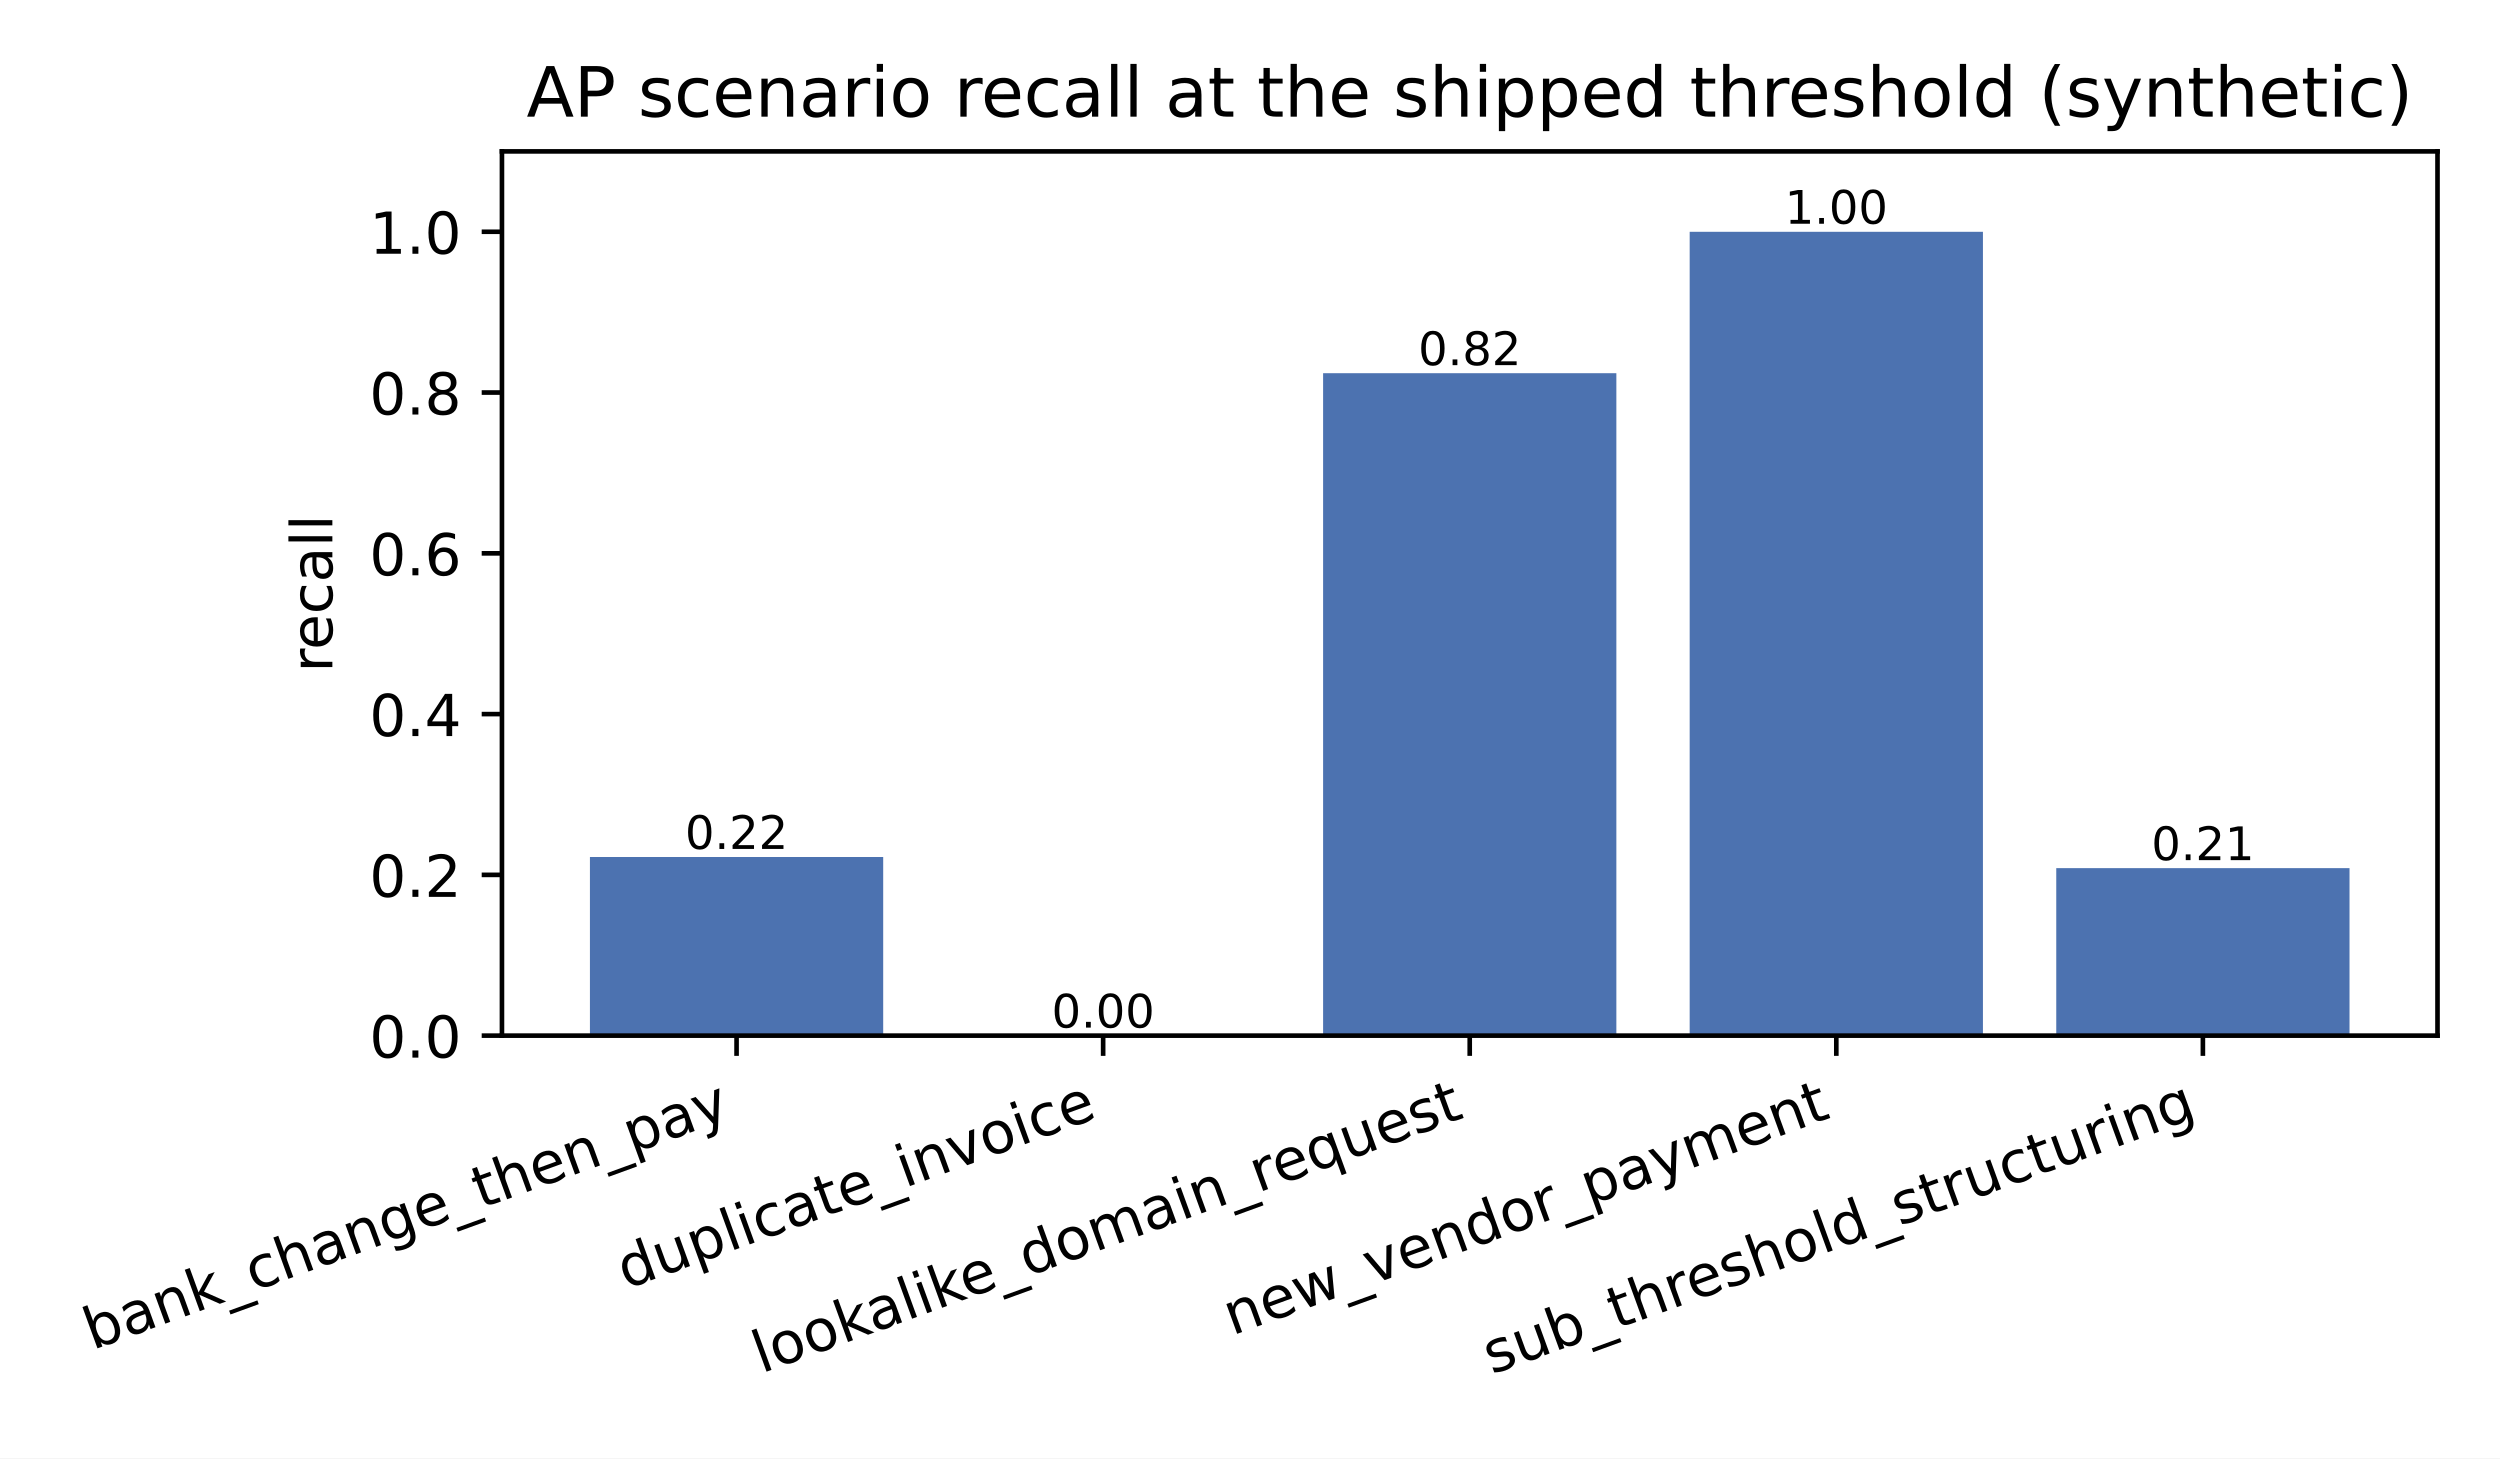
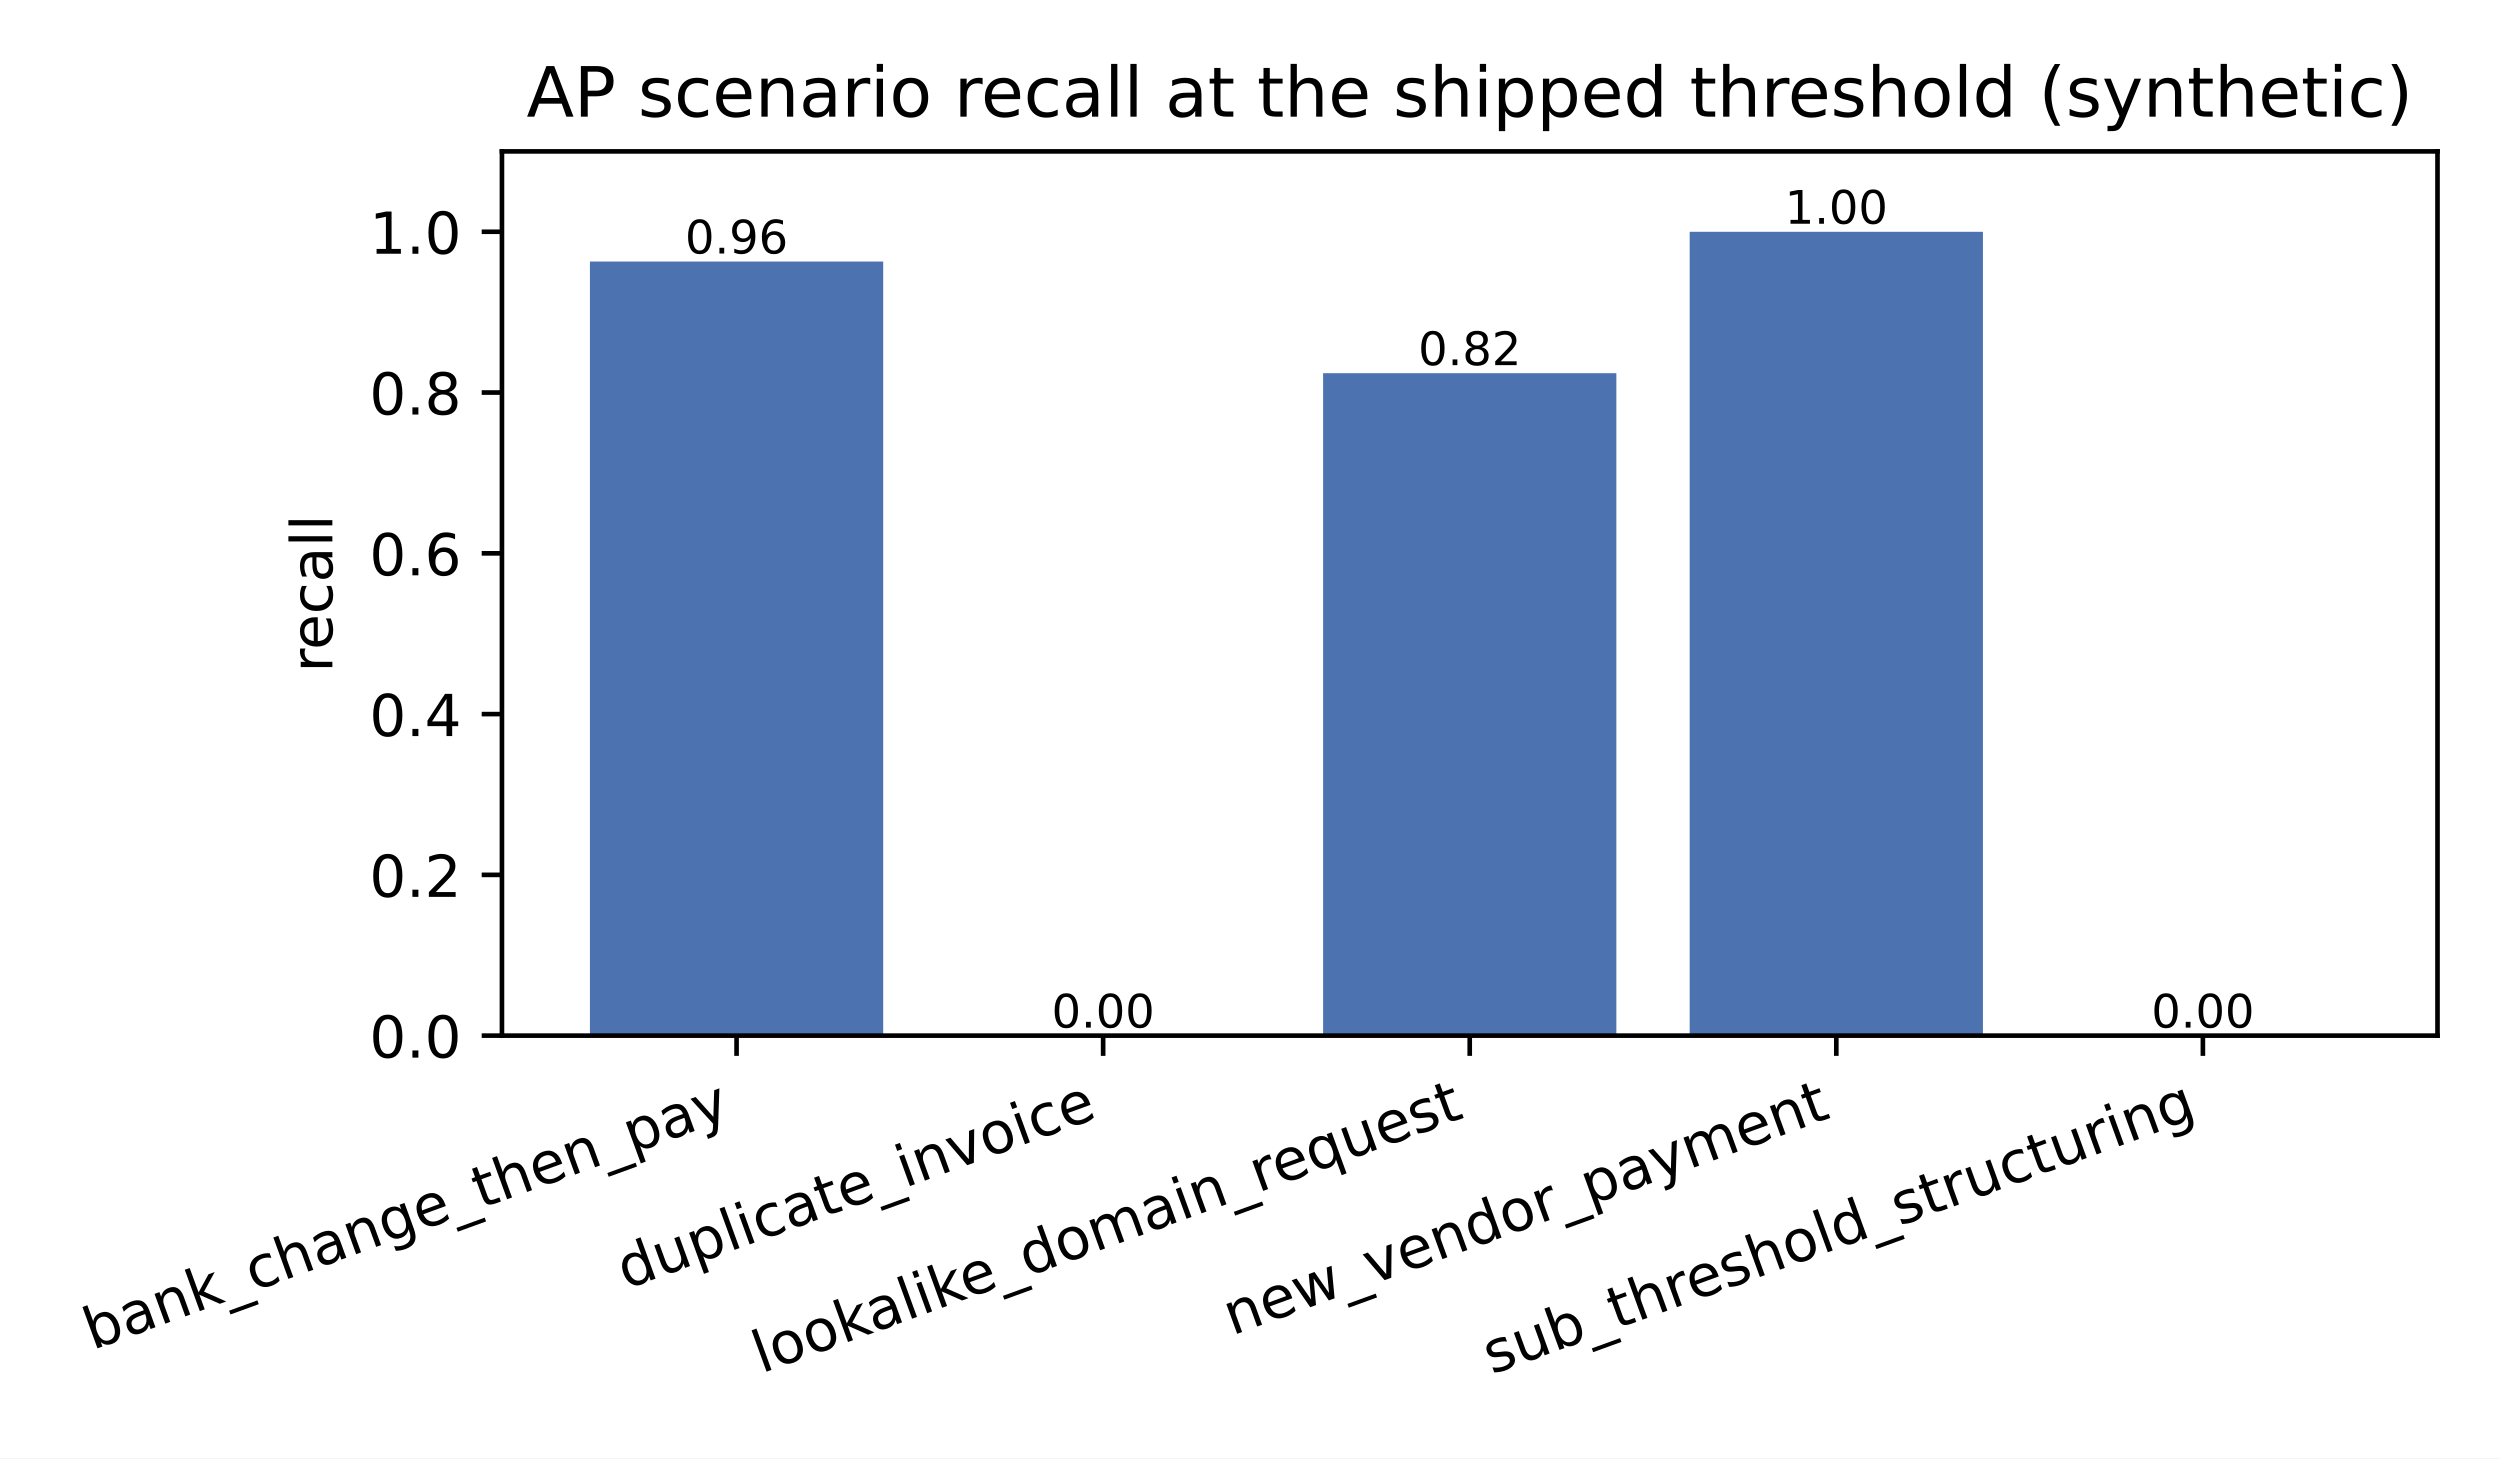
<svg xmlns="http://www.w3.org/2000/svg" xmlns:xlink="http://www.w3.org/1999/xlink" width="432pt" height="252pt" viewBox="0 0 432 252" version="1.1">
  <defs>
    <style type="text/css">*{stroke-linejoin: round; stroke-linecap: butt}</style>
  </defs>
  <g id="figure_1">
    <g id="patch_1">
      <path d="M 0 252  L 432 252  L 432 0  L 0 0  z " style="fill: #ffffff" />
    </g>
    <g id="axes_1">
      <g id="patch_2">
        <path d="M 86.737 178.958  L 421.2 178.958  L 421.2 26.16  L 86.737 26.16  z " style="fill: #ffffff" />
      </g>
      <g id="patch_3">
-         <path d="M 101.94 178.958  L 152.616 178.958  L 152.616 148.09  L 101.94 148.09  z " clip-path="url(#p9adc0b1b4a)" style="fill: #4c72b0" />
+         <path d="M 101.94 178.958  L 152.616 178.958  L 152.616 45.196  L 101.94 45.196  z " clip-path="url(#p9adc0b1b4a)" style="fill: #4c72b0" />
      </g>
      <g id="patch_4">
        <path d="M 165.285 178.958  L 215.962 178.958  L 215.962 178.958  L 165.285 178.958  z " clip-path="url(#p9adc0b1b4a)" style="fill: #4c72b0" />
      </g>
      <g id="patch_5">
        <path d="M 228.631 178.958  L 279.307 178.958  L 279.307 64.488  L 228.631 64.488  z " clip-path="url(#p9adc0b1b4a)" style="fill: #4c72b0" />
      </g>
      <g id="patch_6">
        <path d="M 291.976 178.958  L 342.652 178.958  L 342.652 40.051  L 291.976 40.051  z " clip-path="url(#p9adc0b1b4a)" style="fill: #4c72b0" />
      </g>
      <g id="patch_7">
-         <path d="M 355.321 178.958  L 405.997 178.958  L 405.997 150.019  L 355.321 150.019  z " clip-path="url(#p9adc0b1b4a)" style="fill: #4c72b0" />
+         <path d="M 355.321 178.958  L 405.997 178.958  L 405.997 178.958  L 355.321 178.958  z " clip-path="url(#p9adc0b1b4a)" style="fill: #4c72b0" />
      </g>
      <g id="matplotlib.axis_1">
        <g id="xtick_1">
          <g id="line2d_1">
            <defs>
              <path id="m635e515760" d="M 0 0  L 0 3.5  " style="stroke: #000000; stroke-width: 0.8" />
            </defs>
            <g>
              <use xlink:href="#m635e515760" x="127.278" y="178.958" style="stroke: #000000; stroke-width: 0.8" />
            </g>
          </g>
          <g id="text_1">
            <g transform="translate(15.99422 233.3037) rotate(-20) scale(0.1 -0.1)">
              <defs>
                <path id="DejaVuSans-45" d="M 3116 1747  Q 3116 2381 2855 2742  Q 2594 3103 2138 3103  Q 1681 3103 1420 2742  Q 1159 2381 1159 1747  Q 1159 1113 1420 752  Q 1681 391 2138 391  Q 2594 391 2855 752  Q 3116 1113 3116 1747  z M 1159 2969  Q 1341 3281 1617 3432  Q 1894 3584 2278 3584  Q 2916 3584 3314 3078  Q 3713 2572 3713 1747  Q 3713 922 3314 415  Q 2916 -91 2278 -91  Q 1894 -91 1617 61  Q 1341 213 1159 525  L 1159 0  L 581 0  L 581 4863  L 1159 4863  L 1159 2969  z " transform="scale(0.015625)" />
                <path id="DejaVuSans-44" d="M 2194 1759  Q 1497 1759 1228 1600  Q 959 1441 959 1056  Q 959 750 1161 570  Q 1363 391 1709 391  Q 2188 391 2477 730  Q 2766 1069 2766 1631  L 2766 1759  L 2194 1759  z M 3341 1997  L 3341 0  L 2766 0  L 2766 531  Q 2569 213 2275 61  Q 1981 -91 1556 -91  Q 1019 -91 701 211  Q 384 513 384 1019  Q 384 1609 779 1909  Q 1175 2209 1959 2209  L 2766 2209  L 2766 2266  Q 2766 2663 2505 2880  Q 2244 3097 1772 3097  Q 1472 3097 1187 3025  Q 903 2953 641 2809  L 641 3341  Q 956 3463 1253 3523  Q 1550 3584 1831 3584  Q 2591 3584 2966 3190  Q 3341 2797 3341 1997  z " transform="scale(0.015625)" />
                <path id="DejaVuSans-51" d="M 3513 2113  L 3513 0  L 2938 0  L 2938 2094  Q 2938 2591 2744 2837  Q 2550 3084 2163 3084  Q 1697 3084 1428 2787  Q 1159 2491 1159 1978  L 1159 0  L 581 0  L 581 3500  L 1159 3500  L 1159 2956  Q 1366 3272 1645 3428  Q 1925 3584 2291 3584  Q 2894 3584 3203 3211  Q 3513 2838 3513 2113  z " transform="scale(0.015625)" />
                <path id="DejaVuSans-4e" d="M 581 4863  L 1159 4863  L 1159 1991  L 2875 3500  L 3609 3500  L 1753 1863  L 3688 0  L 2938 0  L 1159 1709  L 1159 0  L 581 0  L 581 4863  z " transform="scale(0.015625)" />
                <path id="DejaVuSans-42" d="M 3263 -1063  L 3263 -1509  L -63 -1509  L -63 -1063  L 3263 -1063  z " transform="scale(0.015625)" />
                <path id="DejaVuSans-46" d="M 3122 3366  L 3122 2828  Q 2878 2963 2633 3030  Q 2388 3097 2138 3097  Q 1578 3097 1268 2742  Q 959 2388 959 1747  Q 959 1106 1268 751  Q 1578 397 2138 397  Q 2388 397 2633 464  Q 2878 531 3122 666  L 3122 134  Q 2881 22 2623 -34  Q 2366 -91 2075 -91  Q 1284 -91 818 406  Q 353 903 353 1747  Q 353 2603 823 3093  Q 1294 3584 2113 3584  Q 2378 3584 2631 3529  Q 2884 3475 3122 3366  z " transform="scale(0.015625)" />
                <path id="DejaVuSans-4b" d="M 3513 2113  L 3513 0  L 2938 0  L 2938 2094  Q 2938 2591 2744 2837  Q 2550 3084 2163 3084  Q 1697 3084 1428 2787  Q 1159 2491 1159 1978  L 1159 0  L 581 0  L 581 4863  L 1159 4863  L 1159 2956  Q 1366 3272 1645 3428  Q 1925 3584 2291 3584  Q 2894 3584 3203 3211  Q 3513 2838 3513 2113  z " transform="scale(0.015625)" />
                <path id="DejaVuSans-4a" d="M 2906 1791  Q 2906 2416 2648 2759  Q 2391 3103 1925 3103  Q 1463 3103 1205 2759  Q 947 2416 947 1791  Q 947 1169 1205 825  Q 1463 481 1925 481  Q 2391 481 2648 825  Q 2906 1169 2906 1791  z M 3481 434  Q 3481 -459 3084 -895  Q 2688 -1331 1869 -1331  Q 1566 -1331 1297 -1286  Q 1028 -1241 775 -1147  L 775 -588  Q 1028 -725 1275 -790  Q 1522 -856 1778 -856  Q 2344 -856 2625 -561  Q 2906 -266 2906 331  L 2906 616  Q 2728 306 2450 153  Q 2172 0 1784 0  Q 1141 0 747 490  Q 353 981 353 1791  Q 353 2603 747 3093  Q 1141 3584 1784 3584  Q 2172 3584 2450 3431  Q 2728 3278 2906 2969  L 2906 3500  L 3481 3500  L 3481 434  z " transform="scale(0.015625)" />
                <path id="DejaVuSans-48" d="M 3597 1894  L 3597 1613  L 953 1613  Q 991 1019 1311 708  Q 1631 397 2203 397  Q 2534 397 2845 478  Q 3156 559 3463 722  L 3463 178  Q 3153 47 2828 -22  Q 2503 -91 2169 -91  Q 1331 -91 842 396  Q 353 884 353 1716  Q 353 2575 817 3079  Q 1281 3584 2069 3584  Q 2775 3584 3186 3129  Q 3597 2675 3597 1894  z M 3022 2063  Q 3016 2534 2758 2815  Q 2500 3097 2075 3097  Q 1594 3097 1305 2825  Q 1016 2553 972 2059  L 3022 2063  z " transform="scale(0.015625)" />
                <path id="DejaVuSans-57" d="M 1172 4494  L 1172 3500  L 2356 3500  L 2356 3053  L 1172 3053  L 1172 1153  Q 1172 725 1289 603  Q 1406 481 1766 481  L 2356 481  L 2356 0  L 1766 0  Q 1100 0 847 248  Q 594 497 594 1153  L 594 3053  L 172 3053  L 172 3500  L 594 3500  L 594 4494  L 1172 4494  z " transform="scale(0.015625)" />
                <path id="DejaVuSans-53" d="M 1159 525  L 1159 -1331  L 581 -1331  L 581 3500  L 1159 3500  L 1159 2969  Q 1341 3281 1617 3432  Q 1894 3584 2278 3584  Q 2916 3584 3314 3078  Q 3713 2572 3713 1747  Q 3713 922 3314 415  Q 2916 -91 2278 -91  Q 1894 -91 1617 61  Q 1341 213 1159 525  z M 3116 1747  Q 3116 2381 2855 2742  Q 2594 3103 2138 3103  Q 1681 3103 1420 2742  Q 1159 2381 1159 1747  Q 1159 1113 1420 752  Q 1681 391 2138 391  Q 2594 391 2855 752  Q 3116 1113 3116 1747  z " transform="scale(0.015625)" />
                <path id="DejaVuSans-5c" d="M 2059 -325  Q 1816 -950 1584 -1140  Q 1353 -1331 966 -1331  L 506 -1331  L 506 -850  L 844 -850  Q 1081 -850 1212 -737  Q 1344 -625 1503 -206  L 1606 56  L 191 3500  L 800 3500  L 1894 763  L 2988 3500  L 3597 3500  L 2059 -325  z " transform="scale(0.015625)" />
              </defs>
              <use xlink:href="#DejaVuSans-45" />
              <use xlink:href="#DejaVuSans-44" transform="translate(63.48438 0)" />
              <use xlink:href="#DejaVuSans-51" transform="translate(124.7656 0)" />
              <use xlink:href="#DejaVuSans-4e" transform="translate(188.1406 0)" />
              <use xlink:href="#DejaVuSans-42" transform="translate(246.0469 0)" />
              <use xlink:href="#DejaVuSans-46" transform="translate(296.0469 0)" />
              <use xlink:href="#DejaVuSans-4b" transform="translate(351.0312 0)" />
              <use xlink:href="#DejaVuSans-44" transform="translate(414.4062 0)" />
              <use xlink:href="#DejaVuSans-51" transform="translate(475.6875 0)" />
              <use xlink:href="#DejaVuSans-4a" transform="translate(539.0625 0)" />
              <use xlink:href="#DejaVuSans-48" transform="translate(602.5469 0)" />
              <use xlink:href="#DejaVuSans-42" transform="translate(664.0781 0)" />
              <use xlink:href="#DejaVuSans-57" transform="translate(714.0781 0)" />
              <use xlink:href="#DejaVuSans-4b" transform="translate(753.2812 0)" />
              <use xlink:href="#DejaVuSans-48" transform="translate(816.6562 0)" />
              <use xlink:href="#DejaVuSans-51" transform="translate(878.1875 0)" />
              <use xlink:href="#DejaVuSans-42" transform="translate(941.5625 0)" />
              <use xlink:href="#DejaVuSans-53" transform="translate(991.5625 0)" />
              <use xlink:href="#DejaVuSans-44" transform="translate(1055.047 0)" />
              <use xlink:href="#DejaVuSans-5c" transform="translate(1116.328 0)" />
            </g>
          </g>
        </g>
        <g id="xtick_2">
          <g id="line2d_2">
            <g>
              <use xlink:href="#m635e515760" x="190.623" y="178.958" style="stroke: #000000; stroke-width: 0.8" />
            </g>
          </g>
          <g id="text_2">
            <g transform="translate(108.1674 222.8111) rotate(-20) scale(0.1 -0.1)">
              <defs>
                <path id="DejaVuSans-47" d="M 2906 2969  L 2906 4863  L 3481 4863  L 3481 0  L 2906 0  L 2906 525  Q 2725 213 2448 61  Q 2172 -91 1784 -91  Q 1150 -91 751 415  Q 353 922 353 1747  Q 353 2572 751 3078  Q 1150 3584 1784 3584  Q 2172 3584 2448 3432  Q 2725 3281 2906 2969  z M 947 1747  Q 947 1113 1208 752  Q 1469 391 1925 391  Q 2381 391 2643 752  Q 2906 1113 2906 1747  Q 2906 2381 2643 2742  Q 2381 3103 1925 3103  Q 1469 3103 1208 2742  Q 947 2381 947 1747  z " transform="scale(0.015625)" />
                <path id="DejaVuSans-58" d="M 544 1381  L 544 3500  L 1119 3500  L 1119 1403  Q 1119 906 1312 657  Q 1506 409 1894 409  Q 2359 409 2629 706  Q 2900 1003 2900 1516  L 2900 3500  L 3475 3500  L 3475 0  L 2900 0  L 2900 538  Q 2691 219 2414 64  Q 2138 -91 1772 -91  Q 1169 -91 856 284  Q 544 659 544 1381  z M 1991 3584  L 1991 3584  z " transform="scale(0.015625)" />
                <path id="DejaVuSans-4f" d="M 603 4863  L 1178 4863  L 1178 0  L 603 0  L 603 4863  z " transform="scale(0.015625)" />
                <path id="DejaVuSans-4c" d="M 603 3500  L 1178 3500  L 1178 0  L 603 0  L 603 3500  z M 603 4863  L 1178 4863  L 1178 4134  L 603 4134  L 603 4863  z " transform="scale(0.015625)" />
                <path id="DejaVuSans-59" d="M 191 3500  L 800 3500  L 1894 563  L 2988 3500  L 3597 3500  L 2284 0  L 1503 0  L 191 3500  z " transform="scale(0.015625)" />
                <path id="DejaVuSans-52" d="M 1959 3097  Q 1497 3097 1228 2736  Q 959 2375 959 1747  Q 959 1119 1226 758  Q 1494 397 1959 397  Q 2419 397 2687 759  Q 2956 1122 2956 1747  Q 2956 2369 2687 2733  Q 2419 3097 1959 3097  z M 1959 3584  Q 2709 3584 3137 3096  Q 3566 2609 3566 1747  Q 3566 888 3137 398  Q 2709 -91 1959 -91  Q 1206 -91 779 398  Q 353 888 353 1747  Q 353 2609 779 3096  Q 1206 3584 1959 3584  z " transform="scale(0.015625)" />
              </defs>
              <use xlink:href="#DejaVuSans-47" />
              <use xlink:href="#DejaVuSans-58" transform="translate(63.48438 0)" />
              <use xlink:href="#DejaVuSans-53" transform="translate(126.8594 0)" />
              <use xlink:href="#DejaVuSans-4f" transform="translate(190.3438 0)" />
              <use xlink:href="#DejaVuSans-4c" transform="translate(218.125 0)" />
              <use xlink:href="#DejaVuSans-46" transform="translate(245.9062 0)" />
              <use xlink:href="#DejaVuSans-44" transform="translate(300.8906 0)" />
              <use xlink:href="#DejaVuSans-57" transform="translate(362.1719 0)" />
              <use xlink:href="#DejaVuSans-48" transform="translate(401.375 0)" />
              <use xlink:href="#DejaVuSans-42" transform="translate(462.9062 0)" />
              <use xlink:href="#DejaVuSans-4c" transform="translate(512.9062 0)" />
              <use xlink:href="#DejaVuSans-51" transform="translate(540.6875 0)" />
              <use xlink:href="#DejaVuSans-59" transform="translate(604.0625 0)" />
              <use xlink:href="#DejaVuSans-52" transform="translate(663.25 0)" />
              <use xlink:href="#DejaVuSans-4c" transform="translate(724.4375 0)" />
              <use xlink:href="#DejaVuSans-46" transform="translate(752.2188 0)" />
              <use xlink:href="#DejaVuSans-48" transform="translate(807.2031 0)" />
            </g>
          </g>
        </g>
        <g id="xtick_3">
          <g id="line2d_3">
            <g>
              <use xlink:href="#m635e515760" x="253.969" y="178.958" style="stroke: #000000; stroke-width: 0.8" />
            </g>
          </g>
          <g id="text_3">
            <g transform="translate(131.5816 237.3449) rotate(-20) scale(0.1 -0.1)">
              <defs>
                <path id="DejaVuSans-50" d="M 3328 2828  Q 3544 3216 3844 3400  Q 4144 3584 4550 3584  Q 5097 3584 5394 3201  Q 5691 2819 5691 2113  L 5691 0  L 5113 0  L 5113 2094  Q 5113 2597 4934 2840  Q 4756 3084 4391 3084  Q 3944 3084 3684 2787  Q 3425 2491 3425 1978  L 3425 0  L 2847 0  L 2847 2094  Q 2847 2600 2669 2842  Q 2491 3084 2119 3084  Q 1678 3084 1418 2786  Q 1159 2488 1159 1978  L 1159 0  L 581 0  L 581 3500  L 1159 3500  L 1159 2956  Q 1356 3278 1631 3431  Q 1906 3584 2284 3584  Q 2666 3584 2933 3390  Q 3200 3197 3328 2828  z " transform="scale(0.015625)" />
                <path id="DejaVuSans-55" d="M 2631 2963  Q 2534 3019 2420 3045  Q 2306 3072 2169 3072  Q 1681 3072 1420 2755  Q 1159 2438 1159 1844  L 1159 0  L 581 0  L 581 3500  L 1159 3500  L 1159 2956  Q 1341 3275 1631 3429  Q 1922 3584 2338 3584  Q 2397 3584 2469 3576  Q 2541 3569 2628 3553  L 2631 2963  z " transform="scale(0.015625)" />
                <path id="DejaVuSans-54" d="M 947 1747  Q 947 1113 1208 752  Q 1469 391 1925 391  Q 2381 391 2643 752  Q 2906 1113 2906 1747  Q 2906 2381 2643 2742  Q 2381 3103 1925 3103  Q 1469 3103 1208 2742  Q 947 2381 947 1747  z M 2906 525  Q 2725 213 2448 61  Q 2172 -91 1784 -91  Q 1150 -91 751 415  Q 353 922 353 1747  Q 353 2572 751 3078  Q 1150 3584 1784 3584  Q 2172 3584 2448 3432  Q 2725 3281 2906 2969  L 2906 3500  L 3481 3500  L 3481 -1331  L 2906 -1331  L 2906 525  z " transform="scale(0.015625)" />
                <path id="DejaVuSans-56" d="M 2834 3397  L 2834 2853  Q 2591 2978 2328 3040  Q 2066 3103 1784 3103  Q 1356 3103 1142 2972  Q 928 2841 928 2578  Q 928 2378 1081 2264  Q 1234 2150 1697 2047  L 1894 2003  Q 2506 1872 2764 1633  Q 3022 1394 3022 966  Q 3022 478 2636 193  Q 2250 -91 1575 -91  Q 1294 -91 989 -36  Q 684 19 347 128  L 347 722  Q 666 556 975 473  Q 1284 391 1588 391  Q 1994 391 2212 530  Q 2431 669 2431 922  Q 2431 1156 2273 1281  Q 2116 1406 1581 1522  L 1381 1569  Q 847 1681 609 1914  Q 372 2147 372 2553  Q 372 3047 722 3315  Q 1072 3584 1716 3584  Q 2034 3584 2315 3537  Q 2597 3491 2834 3397  z " transform="scale(0.015625)" />
              </defs>
              <use xlink:href="#DejaVuSans-4f" />
              <use xlink:href="#DejaVuSans-52" transform="translate(27.78125 0)" />
              <use xlink:href="#DejaVuSans-52" transform="translate(88.96875 0)" />
              <use xlink:href="#DejaVuSans-4e" transform="translate(150.1562 0)" />
              <use xlink:href="#DejaVuSans-44" transform="translate(206.3125 0)" />
              <use xlink:href="#DejaVuSans-4f" transform="translate(267.5938 0)" />
              <use xlink:href="#DejaVuSans-4c" transform="translate(295.375 0)" />
              <use xlink:href="#DejaVuSans-4e" transform="translate(323.1562 0)" />
              <use xlink:href="#DejaVuSans-48" transform="translate(377.5 0)" />
              <use xlink:href="#DejaVuSans-42" transform="translate(439.0312 0)" />
              <use xlink:href="#DejaVuSans-47" transform="translate(489.0312 0)" />
              <use xlink:href="#DejaVuSans-52" transform="translate(552.5156 0)" />
              <use xlink:href="#DejaVuSans-50" transform="translate(613.7031 0)" />
              <use xlink:href="#DejaVuSans-44" transform="translate(711.1094 0)" />
              <use xlink:href="#DejaVuSans-4c" transform="translate(772.3906 0)" />
              <use xlink:href="#DejaVuSans-51" transform="translate(800.1719 0)" />
              <use xlink:href="#DejaVuSans-42" transform="translate(863.5469 0)" />
              <use xlink:href="#DejaVuSans-55" transform="translate(913.5469 0)" />
              <use xlink:href="#DejaVuSans-48" transform="translate(952.4531 0)" />
              <use xlink:href="#DejaVuSans-54" transform="translate(1013.984 0)" />
              <use xlink:href="#DejaVuSans-58" transform="translate(1077.469 0)" />
              <use xlink:href="#DejaVuSans-48" transform="translate(1140.844 0)" />
              <use xlink:href="#DejaVuSans-56" transform="translate(1202.375 0)" />
              <use xlink:href="#DejaVuSans-57" transform="translate(1254.469 0)" />
            </g>
          </g>
        </g>
        <g id="xtick_4">
          <g id="line2d_4">
            <g>
              <use xlink:href="#m635e515760" x="317.314" y="178.958" style="stroke: #000000; stroke-width: 0.8" />
            </g>
          </g>
          <g id="text_4">
            <g transform="translate(212.9351 230.7904) rotate(-20) scale(0.1 -0.1)">
              <defs>
                <path id="DejaVuSans-5a" d="M 269 3500  L 844 3500  L 1563 769  L 2278 3500  L 2956 3500  L 3675 769  L 4391 3500  L 4966 3500  L 4050 0  L 3372 0  L 2619 2869  L 1863 0  L 1184 0  L 269 3500  z " transform="scale(0.015625)" />
              </defs>
              <use xlink:href="#DejaVuSans-51" />
              <use xlink:href="#DejaVuSans-48" transform="translate(63.375 0)" />
              <use xlink:href="#DejaVuSans-5a" transform="translate(124.9062 0)" />
              <use xlink:href="#DejaVuSans-42" transform="translate(206.6875 0)" />
              <use xlink:href="#DejaVuSans-59" transform="translate(256.6875 0)" />
              <use xlink:href="#DejaVuSans-48" transform="translate(315.875 0)" />
              <use xlink:href="#DejaVuSans-51" transform="translate(377.4062 0)" />
              <use xlink:href="#DejaVuSans-47" transform="translate(440.7812 0)" />
              <use xlink:href="#DejaVuSans-52" transform="translate(504.2656 0)" />
              <use xlink:href="#DejaVuSans-55" transform="translate(565.4531 0)" />
              <use xlink:href="#DejaVuSans-42" transform="translate(606.5625 0)" />
              <use xlink:href="#DejaVuSans-53" transform="translate(656.5625 0)" />
              <use xlink:href="#DejaVuSans-44" transform="translate(720.0469 0)" />
              <use xlink:href="#DejaVuSans-5c" transform="translate(781.3281 0)" />
              <use xlink:href="#DejaVuSans-50" transform="translate(840.5156 0)" />
              <use xlink:href="#DejaVuSans-48" transform="translate(937.9219 0)" />
              <use xlink:href="#DejaVuSans-51" transform="translate(999.4531 0)" />
              <use xlink:href="#DejaVuSans-57" transform="translate(1062.828 0)" />
            </g>
          </g>
        </g>
        <g id="xtick_5">
          <g id="line2d_5">
            <g>
              <use xlink:href="#m635e515760" x="380.659" y="178.958" style="stroke: #000000; stroke-width: 0.8" />
            </g>
          </g>
          <g id="text_5">
            <g transform="translate(257.7728 237.5266) rotate(-20) scale(0.1 -0.1)">
              <use xlink:href="#DejaVuSans-56" />
              <use xlink:href="#DejaVuSans-58" transform="translate(52.09375 0)" />
              <use xlink:href="#DejaVuSans-45" transform="translate(115.4688 0)" />
              <use xlink:href="#DejaVuSans-42" transform="translate(178.9531 0)" />
              <use xlink:href="#DejaVuSans-57" transform="translate(228.9531 0)" />
              <use xlink:href="#DejaVuSans-4b" transform="translate(268.1562 0)" />
              <use xlink:href="#DejaVuSans-55" transform="translate(331.5312 0)" />
              <use xlink:href="#DejaVuSans-48" transform="translate(370.4375 0)" />
              <use xlink:href="#DejaVuSans-56" transform="translate(431.9688 0)" />
              <use xlink:href="#DejaVuSans-4b" transform="translate(484.0625 0)" />
              <use xlink:href="#DejaVuSans-52" transform="translate(547.4375 0)" />
              <use xlink:href="#DejaVuSans-4f" transform="translate(608.625 0)" />
              <use xlink:href="#DejaVuSans-47" transform="translate(636.4062 0)" />
              <use xlink:href="#DejaVuSans-42" transform="translate(699.8906 0)" />
              <use xlink:href="#DejaVuSans-56" transform="translate(749.8906 0)" />
              <use xlink:href="#DejaVuSans-57" transform="translate(801.9844 0)" />
              <use xlink:href="#DejaVuSans-55" transform="translate(841.1875 0)" />
              <use xlink:href="#DejaVuSans-58" transform="translate(882.2969 0)" />
              <use xlink:href="#DejaVuSans-46" transform="translate(945.6719 0)" />
              <use xlink:href="#DejaVuSans-57" transform="translate(1000.656 0)" />
              <use xlink:href="#DejaVuSans-58" transform="translate(1039.859 0)" />
              <use xlink:href="#DejaVuSans-55" transform="translate(1103.234 0)" />
              <use xlink:href="#DejaVuSans-4c" transform="translate(1144.344 0)" />
              <use xlink:href="#DejaVuSans-51" transform="translate(1172.125 0)" />
              <use xlink:href="#DejaVuSans-4a" transform="translate(1235.5 0)" />
            </g>
          </g>
        </g>
      </g>
      <g id="matplotlib.axis_2">
        <g id="ytick_1">
          <g id="line2d_6">
            <defs>
              <path id="m2a39ddcb05" d="M 0 0  L -3.5 0  " style="stroke: #000000; stroke-width: 0.8" />
            </defs>
            <g>
              <use xlink:href="#m2a39ddcb05" x="86.737" y="178.958" style="stroke: #000000; stroke-width: 0.8" />
            </g>
          </g>
          <g id="text_6">
            <g transform="translate(63.83415 182.7573) scale(0.1 -0.1)">
              <defs>
                <path id="DejaVuSans-13" d="M 2034 4250  Q 1547 4250 1301 3770  Q 1056 3291 1056 2328  Q 1056 1369 1301 889  Q 1547 409 2034 409  Q 2525 409 2770 889  Q 3016 1369 3016 2328  Q 3016 3291 2770 3770  Q 2525 4250 2034 4250  z M 2034 4750  Q 2819 4750 3233 4129  Q 3647 3509 3647 2328  Q 3647 1150 3233 529  Q 2819 -91 2034 -91  Q 1250 -91 836 529  Q 422 1150 422 2328  Q 422 3509 836 4129  Q 1250 4750 2034 4750  z " transform="scale(0.015625)" />
                <path id="DejaVuSans-11" d="M 684 794  L 1344 794  L 1344 0  L 684 0  L 684 794  z " transform="scale(0.015625)" />
              </defs>
              <use xlink:href="#DejaVuSans-13" />
              <use xlink:href="#DejaVuSans-11" transform="translate(63.625 0)" />
              <use xlink:href="#DejaVuSans-13" transform="translate(95.40625 0)" />
            </g>
          </g>
        </g>
        <g id="ytick_2">
          <g id="line2d_7">
            <g>
              <use xlink:href="#m2a39ddcb05" x="86.737" y="151.177" style="stroke: #000000; stroke-width: 0.8" />
            </g>
          </g>
          <g id="text_7">
            <g transform="translate(63.83415 154.9758) scale(0.1 -0.1)">
              <defs>
                <path id="DejaVuSans-15" d="M 1228 531  L 3431 531  L 3431 0  L 469 0  L 469 531  Q 828 903 1448 1529  Q 2069 2156 2228 2338  Q 2531 2678 2651 2914  Q 2772 3150 2772 3378  Q 2772 3750 2511 3984  Q 2250 4219 1831 4219  Q 1534 4219 1204 4116  Q 875 4013 500 3803  L 500 4441  Q 881 4594 1212 4672  Q 1544 4750 1819 4750  Q 2544 4750 2975 4387  Q 3406 4025 3406 3419  Q 3406 3131 3298 2873  Q 3191 2616 2906 2266  Q 2828 2175 2409 1742  Q 1991 1309 1228 531  z " transform="scale(0.015625)" />
              </defs>
              <use xlink:href="#DejaVuSans-13" />
              <use xlink:href="#DejaVuSans-11" transform="translate(63.625 0)" />
              <use xlink:href="#DejaVuSans-15" transform="translate(95.40625 0)" />
            </g>
          </g>
        </g>
        <g id="ytick_3">
          <g id="line2d_8">
            <g>
              <use xlink:href="#m2a39ddcb05" x="86.737" y="123.395" style="stroke: #000000; stroke-width: 0.8" />
            </g>
          </g>
          <g id="text_8">
            <g transform="translate(63.83415 127.1942) scale(0.1 -0.1)">
              <defs>
                <path id="DejaVuSans-17" d="M 2419 4116  L 825 1625  L 2419 1625  L 2419 4116  z M 2253 4666  L 3047 4666  L 3047 1625  L 3713 1625  L 3713 1100  L 3047 1100  L 3047 0  L 2419 0  L 2419 1100  L 313 1100  L 313 1709  L 2253 4666  z " transform="scale(0.015625)" />
              </defs>
              <use xlink:href="#DejaVuSans-13" />
              <use xlink:href="#DejaVuSans-11" transform="translate(63.625 0)" />
              <use xlink:href="#DejaVuSans-17" transform="translate(95.40625 0)" />
            </g>
          </g>
        </g>
        <g id="ytick_4">
          <g id="line2d_9">
            <g>
              <use xlink:href="#m2a39ddcb05" x="86.737" y="95.614" style="stroke: #000000; stroke-width: 0.8" />
            </g>
          </g>
          <g id="text_9">
            <g transform="translate(63.83415 99.41268) scale(0.1 -0.1)">
              <defs>
                <path id="DejaVuSans-19" d="M 2113 2584  Q 1688 2584 1439 2293  Q 1191 2003 1191 1497  Q 1191 994 1439 701  Q 1688 409 2113 409  Q 2538 409 2786 701  Q 3034 994 3034 1497  Q 3034 2003 2786 2293  Q 2538 2584 2113 2584  z M 3366 4563  L 3366 3988  Q 3128 4100 2886 4159  Q 2644 4219 2406 4219  Q 1781 4219 1451 3797  Q 1122 3375 1075 2522  Q 1259 2794 1537 2939  Q 1816 3084 2150 3084  Q 2853 3084 3261 2657  Q 3669 2231 3669 1497  Q 3669 778 3244 343  Q 2819 -91 2113 -91  Q 1303 -91 875 529  Q 447 1150 447 2328  Q 447 3434 972 4092  Q 1497 4750 2381 4750  Q 2619 4750 2861 4703  Q 3103 4656 3366 4563  z " transform="scale(0.015625)" />
              </defs>
              <use xlink:href="#DejaVuSans-13" />
              <use xlink:href="#DejaVuSans-11" transform="translate(63.625 0)" />
              <use xlink:href="#DejaVuSans-19" transform="translate(95.40625 0)" />
            </g>
          </g>
        </g>
        <g id="ytick_5">
          <g id="line2d_10">
            <g>
              <use xlink:href="#m2a39ddcb05" x="86.737" y="67.832" style="stroke: #000000; stroke-width: 0.8" />
            </g>
          </g>
          <g id="text_10">
            <g transform="translate(63.83415 71.63114) scale(0.1 -0.1)">
              <defs>
                <path id="DejaVuSans-1b" d="M 2034 2216  Q 1584 2216 1326 1975  Q 1069 1734 1069 1313  Q 1069 891 1326 650  Q 1584 409 2034 409  Q 2484 409 2743 651  Q 3003 894 3003 1313  Q 3003 1734 2745 1975  Q 2488 2216 2034 2216  z M 1403 2484  Q 997 2584 770 2862  Q 544 3141 544 3541  Q 544 4100 942 4425  Q 1341 4750 2034 4750  Q 2731 4750 3128 4425  Q 3525 4100 3525 3541  Q 3525 3141 3298 2862  Q 3072 2584 2669 2484  Q 3125 2378 3379 2068  Q 3634 1759 3634 1313  Q 3634 634 3220 271  Q 2806 -91 2034 -91  Q 1263 -91 848 271  Q 434 634 434 1313  Q 434 1759 690 2068  Q 947 2378 1403 2484  z M 1172 3481  Q 1172 3119 1398 2916  Q 1625 2713 2034 2713  Q 2441 2713 2670 2916  Q 2900 3119 2900 3481  Q 2900 3844 2670 4047  Q 2441 4250 2034 4250  Q 1625 4250 1398 4047  Q 1172 3844 1172 3481  z " transform="scale(0.015625)" />
              </defs>
              <use xlink:href="#DejaVuSans-13" />
              <use xlink:href="#DejaVuSans-11" transform="translate(63.625 0)" />
              <use xlink:href="#DejaVuSans-1b" transform="translate(95.40625 0)" />
            </g>
          </g>
        </g>
        <g id="ytick_6">
          <g id="line2d_11">
            <g>
              <use xlink:href="#m2a39ddcb05" x="86.737" y="40.051" style="stroke: #000000; stroke-width: 0.8" />
            </g>
          </g>
          <g id="text_11">
            <g transform="translate(63.83415 43.8496) scale(0.1 -0.1)">
              <defs>
                <path id="DejaVuSans-14" d="M 794 531  L 1825 531  L 1825 4091  L 703 3866  L 703 4441  L 1819 4666  L 2450 4666  L 2450 531  L 3481 531  L 3481 0  L 794 0  L 794 531  z " transform="scale(0.015625)" />
              </defs>
              <use xlink:href="#DejaVuSans-14" />
              <use xlink:href="#DejaVuSans-11" transform="translate(63.625 0)" />
              <use xlink:href="#DejaVuSans-13" transform="translate(95.40625 0)" />
            </g>
          </g>
        </g>
        <g id="text_12">
          <g transform="translate(57.4318 116.1725) rotate(-90) scale(0.1 -0.1)">
            <use xlink:href="#DejaVuSans-55" />
            <use xlink:href="#DejaVuSans-48" transform="translate(38.90625 0)" />
            <use xlink:href="#DejaVuSans-46" transform="translate(100.4375 0)" />
            <use xlink:href="#DejaVuSans-44" transform="translate(155.4219 0)" />
            <use xlink:href="#DejaVuSans-4f" transform="translate(216.7031 0)" />
            <use xlink:href="#DejaVuSans-4f" transform="translate(244.4844 0)" />
          </g>
        </g>
      </g>
      <g id="patch_8">
        <path d="M 86.737 178.958  L 86.737 26.16  " style="fill: none; stroke: #000000; stroke-width: 0.8; stroke-linejoin: miter; stroke-linecap: square" />
      </g>
      <g id="patch_9">
        <path d="M 421.2 178.958  L 421.2 26.16  " style="fill: none; stroke: #000000; stroke-width: 0.8; stroke-linejoin: miter; stroke-linecap: square" />
      </g>
      <g id="patch_10">
        <path d="M 86.737 178.958  L 421.2 178.958  " style="fill: none; stroke: #000000; stroke-width: 0.8; stroke-linejoin: miter; stroke-linecap: square" />
      </g>
      <g id="patch_11">
        <path d="M 86.737 26.16  L 421.2 26.16  " style="fill: none; stroke: #000000; stroke-width: 0.8; stroke-linejoin: miter; stroke-linecap: square" />
      </g>
      <g id="text_13">
-         <g transform="translate(118.372 146.701) scale(0.08 -0.08)">
+         <g transform="translate(118.372 43.80642) scale(0.08 -0.08)">
+           <defs>
+             <path id="DejaVuSans-1c" d="M 703 97  L 703 672  Q 941 559 1184 500  Q 1428 441 1663 441  Q 2288 441 2617 861  Q 2947 1281 2994 2138  Q 2813 1869 2534 1725  Q 2256 1581 1919 1581  Q 1219 1581 811 2004  Q 403 2428 403 3163  Q 403 3881 828 4315  Q 1253 4750 1959 4750  Q 2769 4750 3195 4129  Q 3622 3509 3622 2328  Q 3622 1225 3098 567  Q 2575 -91 1691 -91  Q 1453 -91 1209 -44  Q 966 3 703 97  z M 1959 2075  Q 2384 2075 2632 2365  Q 2881 2656 2881 3163  Q 2881 3666 2632 3958  Q 2384 4250 1959 4250  Q 1534 4250 1286 3958  Q 1038 3666 1038 3163  Q 1038 2656 1286 2365  Q 1534 2075 1959 2075  z " transform="scale(0.015625)" />
+           </defs>
          <use xlink:href="#DejaVuSans-13" />
          <use xlink:href="#DejaVuSans-11" transform="translate(63.625 0)" />
-           <use xlink:href="#DejaVuSans-15" transform="translate(95.40625 0)" />
-           <use xlink:href="#DejaVuSans-15" transform="translate(159.0312 0)" />
+           <use xlink:href="#DejaVuSans-1c" transform="translate(95.40625 0)" />
+           <use xlink:href="#DejaVuSans-19" transform="translate(159.0312 0)" />
        </g>
      </g>
      <g id="text_14">
        <g transform="translate(181.7172 177.5694) scale(0.08 -0.08)">
          <use xlink:href="#DejaVuSans-13" />
          <use xlink:href="#DejaVuSans-11" transform="translate(63.625 0)" />
          <use xlink:href="#DejaVuSans-13" transform="translate(95.40625 0)" />
          <use xlink:href="#DejaVuSans-13" transform="translate(159.0312 0)" />
        </g>
      </g>
      <g id="text_15">
        <g transform="translate(245.0624 63.09916) scale(0.08 -0.08)">
          <use xlink:href="#DejaVuSans-13" />
          <use xlink:href="#DejaVuSans-11" transform="translate(63.625 0)" />
          <use xlink:href="#DejaVuSans-1b" transform="translate(95.40625 0)" />
          <use xlink:href="#DejaVuSans-15" transform="translate(159.0312 0)" />
        </g>
      </g>
      <g id="text_16">
        <g transform="translate(308.4076 38.66169) scale(0.08 -0.08)">
          <use xlink:href="#DejaVuSans-14" />
          <use xlink:href="#DejaVuSans-11" transform="translate(63.625 0)" />
          <use xlink:href="#DejaVuSans-13" transform="translate(95.40625 0)" />
          <use xlink:href="#DejaVuSans-13" transform="translate(159.0312 0)" />
        </g>
      </g>
      <g id="text_17">
-         <g transform="translate(371.7528 148.6303) scale(0.08 -0.08)">
+         <g transform="translate(371.7528 177.5694) scale(0.08 -0.08)">
          <use xlink:href="#DejaVuSans-13" />
          <use xlink:href="#DejaVuSans-11" transform="translate(63.625 0)" />
-           <use xlink:href="#DejaVuSans-15" transform="translate(95.40625 0)" />
-           <use xlink:href="#DejaVuSans-14" transform="translate(159.0312 0)" />
+           <use xlink:href="#DejaVuSans-13" transform="translate(95.40625 0)" />
+           <use xlink:href="#DejaVuSans-13" transform="translate(159.0312 0)" />
        </g>
      </g>
      <g id="text_18">
        <g transform="translate(90.98989 20.16) scale(0.12 -0.12)">
          <defs>
            <path id="DejaVuSans-24" d="M 2188 4044  L 1331 1722  L 3047 1722  L 2188 4044  z M 1831 4666  L 2547 4666  L 4325 0  L 3669 0  L 3244 1197  L 1141 1197  L 716 0  L 50 0  L 1831 4666  z " transform="scale(0.015625)" />
            <path id="DejaVuSans-33" d="M 1259 4147  L 1259 2394  L 2053 2394  Q 2494 2394 2734 2622  Q 2975 2850 2975 3272  Q 2975 3691 2734 3919  Q 2494 4147 2053 4147  L 1259 4147  z M 628 4666  L 2053 4666  Q 2838 4666 3239 4311  Q 3641 3956 3641 3272  Q 3641 2581 3239 2228  Q 2838 1875 2053 1875  L 1259 1875  L 1259 0  L 628 0  L 628 4666  z " transform="scale(0.015625)" />
            <path id="DejaVuSans-3" transform="scale(0.015625)" />
            <path id="DejaVuSans-b" d="M 1984 4856  Q 1566 4138 1362 3434  Q 1159 2731 1159 2009  Q 1159 1288 1364 580  Q 1569 -128 1984 -844  L 1484 -844  Q 1016 -109 783 600  Q 550 1309 550 2009  Q 550 2706 781 3412  Q 1013 4119 1484 4856  L 1984 4856  z " transform="scale(0.015625)" />
            <path id="DejaVuSans-c" d="M 513 4856  L 1013 4856  Q 1481 4119 1714 3412  Q 1947 2706 1947 2009  Q 1947 1309 1714 600  Q 1481 -109 1013 -844  L 513 -844  Q 928 -128 1133 580  Q 1338 1288 1338 2009  Q 1338 2731 1133 3434  Q 928 4138 513 4856  z " transform="scale(0.015625)" />
          </defs>
          <use xlink:href="#DejaVuSans-24" />
          <use xlink:href="#DejaVuSans-33" transform="translate(68.40625 0)" />
          <use xlink:href="#DejaVuSans-3" transform="translate(128.7031 0)" />
          <use xlink:href="#DejaVuSans-56" transform="translate(160.4844 0)" />
          <use xlink:href="#DejaVuSans-46" transform="translate(212.5781 0)" />
          <use xlink:href="#DejaVuSans-48" transform="translate(267.5625 0)" />
          <use xlink:href="#DejaVuSans-51" transform="translate(329.0938 0)" />
          <use xlink:href="#DejaVuSans-44" transform="translate(392.4688 0)" />
          <use xlink:href="#DejaVuSans-55" transform="translate(453.75 0)" />
          <use xlink:href="#DejaVuSans-4c" transform="translate(494.8594 0)" />
          <use xlink:href="#DejaVuSans-52" transform="translate(522.6406 0)" />
          <use xlink:href="#DejaVuSans-3" transform="translate(583.8281 0)" />
          <use xlink:href="#DejaVuSans-55" transform="translate(615.6094 0)" />
          <use xlink:href="#DejaVuSans-48" transform="translate(654.5156 0)" />
          <use xlink:href="#DejaVuSans-46" transform="translate(716.0469 0)" />
          <use xlink:href="#DejaVuSans-44" transform="translate(771.0312 0)" />
          <use xlink:href="#DejaVuSans-4f" transform="translate(832.3125 0)" />
          <use xlink:href="#DejaVuSans-4f" transform="translate(860.0938 0)" />
          <use xlink:href="#DejaVuSans-3" transform="translate(887.875 0)" />
          <use xlink:href="#DejaVuSans-44" transform="translate(919.6562 0)" />
          <use xlink:href="#DejaVuSans-57" transform="translate(980.9375 0)" />
          <use xlink:href="#DejaVuSans-3" transform="translate(1020.141 0)" />
          <use xlink:href="#DejaVuSans-57" transform="translate(1051.922 0)" />
          <use xlink:href="#DejaVuSans-4b" transform="translate(1091.125 0)" />
          <use xlink:href="#DejaVuSans-48" transform="translate(1154.5 0)" />
          <use xlink:href="#DejaVuSans-3" transform="translate(1216.031 0)" />
          <use xlink:href="#DejaVuSans-56" transform="translate(1247.812 0)" />
          <use xlink:href="#DejaVuSans-4b" transform="translate(1299.906 0)" />
          <use xlink:href="#DejaVuSans-4c" transform="translate(1363.281 0)" />
          <use xlink:href="#DejaVuSans-53" transform="translate(1391.062 0)" />
          <use xlink:href="#DejaVuSans-53" transform="translate(1454.547 0)" />
          <use xlink:href="#DejaVuSans-48" transform="translate(1518.031 0)" />
          <use xlink:href="#DejaVuSans-47" transform="translate(1579.562 0)" />
          <use xlink:href="#DejaVuSans-3" transform="translate(1643.047 0)" />
          <use xlink:href="#DejaVuSans-57" transform="translate(1674.828 0)" />
          <use xlink:href="#DejaVuSans-4b" transform="translate(1714.031 0)" />
          <use xlink:href="#DejaVuSans-55" transform="translate(1777.406 0)" />
          <use xlink:href="#DejaVuSans-48" transform="translate(1816.312 0)" />
          <use xlink:href="#DejaVuSans-56" transform="translate(1877.844 0)" />
          <use xlink:href="#DejaVuSans-4b" transform="translate(1929.938 0)" />
          <use xlink:href="#DejaVuSans-52" transform="translate(1993.312 0)" />
          <use xlink:href="#DejaVuSans-4f" transform="translate(2054.5 0)" />
          <use xlink:href="#DejaVuSans-47" transform="translate(2082.281 0)" />
          <use xlink:href="#DejaVuSans-3" transform="translate(2145.766 0)" />
          <use xlink:href="#DejaVuSans-b" transform="translate(2177.547 0)" />
          <use xlink:href="#DejaVuSans-56" transform="translate(2216.562 0)" />
          <use xlink:href="#DejaVuSans-5c" transform="translate(2268.656 0)" />
          <use xlink:href="#DejaVuSans-51" transform="translate(2327.844 0)" />
          <use xlink:href="#DejaVuSans-57" transform="translate(2391.219 0)" />
          <use xlink:href="#DejaVuSans-4b" transform="translate(2430.422 0)" />
          <use xlink:href="#DejaVuSans-48" transform="translate(2493.797 0)" />
          <use xlink:href="#DejaVuSans-57" transform="translate(2555.328 0)" />
          <use xlink:href="#DejaVuSans-4c" transform="translate(2594.531 0)" />
          <use xlink:href="#DejaVuSans-46" transform="translate(2622.312 0)" />
          <use xlink:href="#DejaVuSans-c" transform="translate(2677.297 0)" />
        </g>
      </g>
    </g>
  </g>
  <defs>
    <clipPath id="p9adc0b1b4a">
      <rect x="86.737" y="26.16" width="334.463" height="152.798" />
    </clipPath>
  </defs>
</svg>
